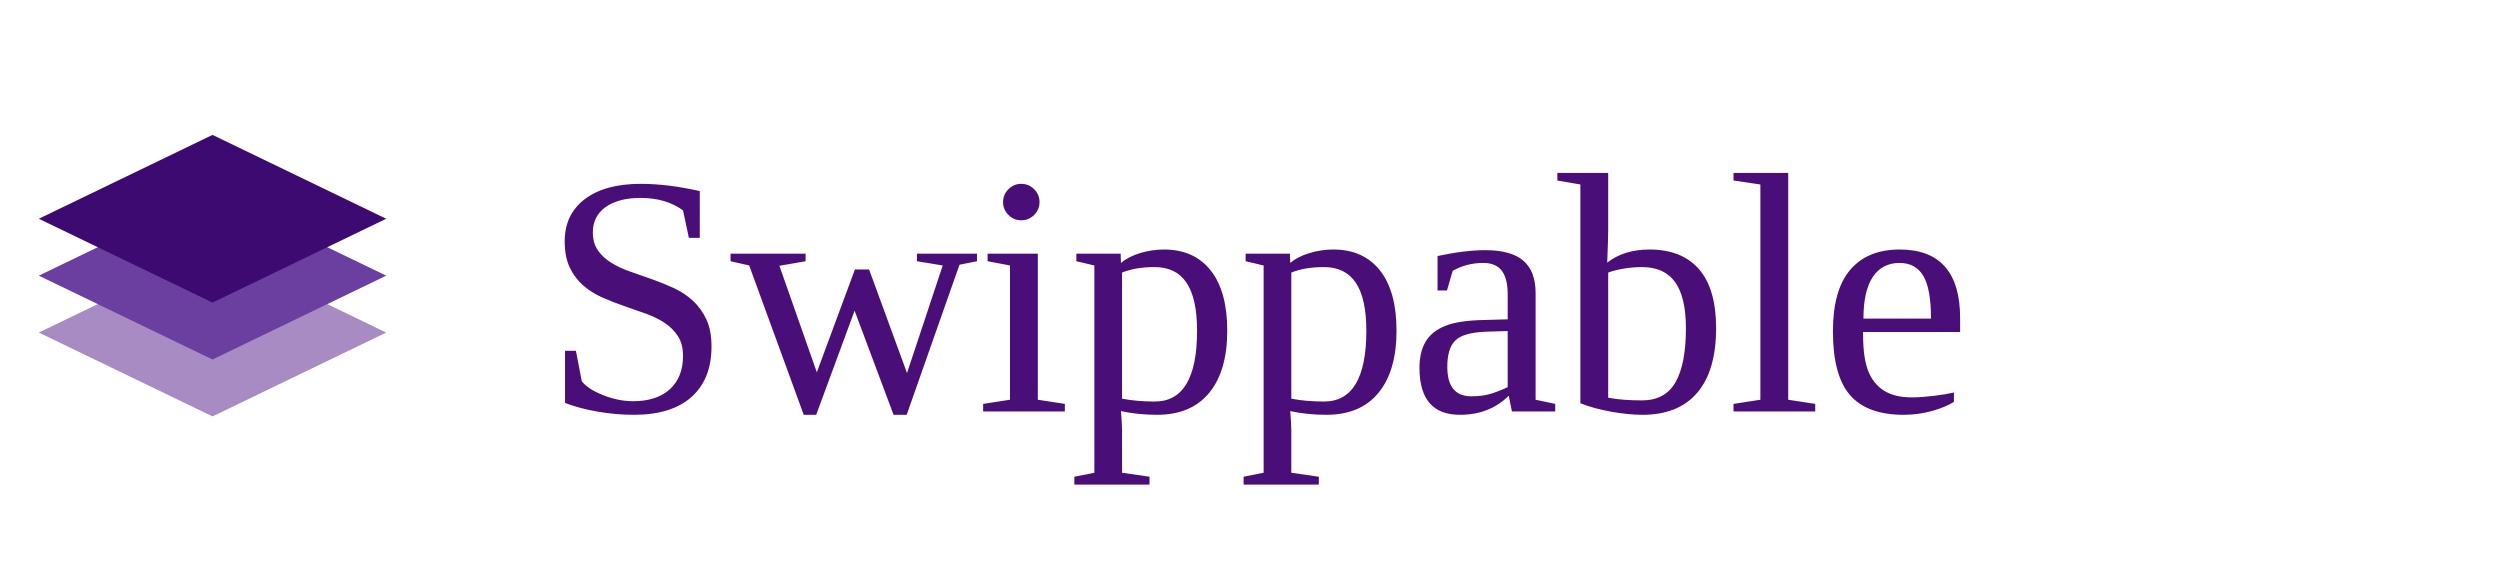
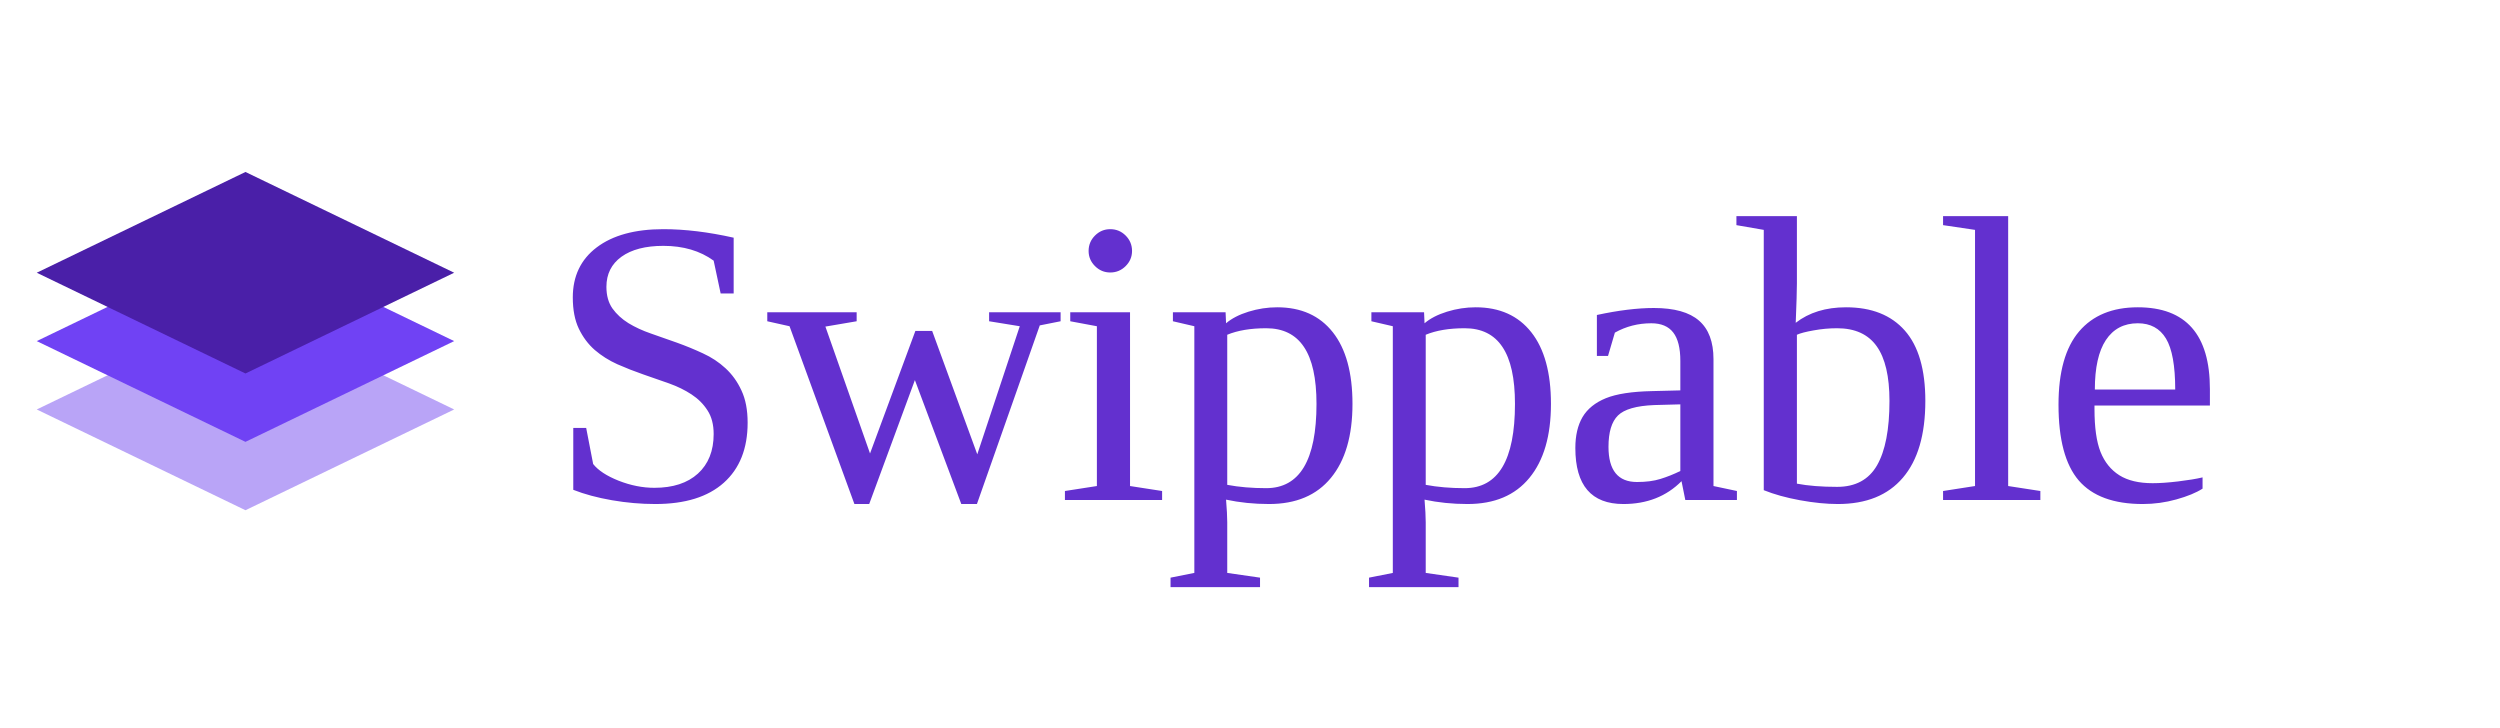
- <svg xmlns="http://www.w3.org/2000/svg" viewBox="0 0 480 112" width="480" height="112" role="img" aria-label="Swippable">
-   <g transform="translate(4 19) scale(1.15)">
-     <polygon points="32,25 61,39 32,53 3,39" fill="#a98bc4" />
-     <polygon points="32,15.5 61,29.5 32,43.5 3,29.5" fill="#6b3fa0" />
-     <polygon points="32,6 61,20 32,34 3,20" fill="#3d0a72" />
+ <svg xmlns="http://www.w3.org/2000/svg" viewBox="0 0 330 96" width="330" height="96" role="img" aria-label="Swippable">
+   <g transform="translate(2 17) scale(0.95)">
+     <polygon points="32,25 61,39 32,53 3,39" fill="#b9a4f7" />
+     <polygon points="32,15.5 61,29.5 32,43.5 3,29.5" fill="#7042f4" />
+     <polygon points="32,6 61,20 32,34 3,20" fill="#4a1fa8" />
  </g>
-   <text x="104" y="79" font-family="Georgia, 'Times New Roman', 'Liberation Serif', serif" font-size="66" letter-spacing="-0.5" fill="#4a0e78">Swippable</text>
+   <text x="72" y="66" font-family="Georgia, 'Times New Roman', 'Liberation Serif', serif" font-size="54" letter-spacing="-0.8" fill="#6330cf">Swippable</text>
</svg>
